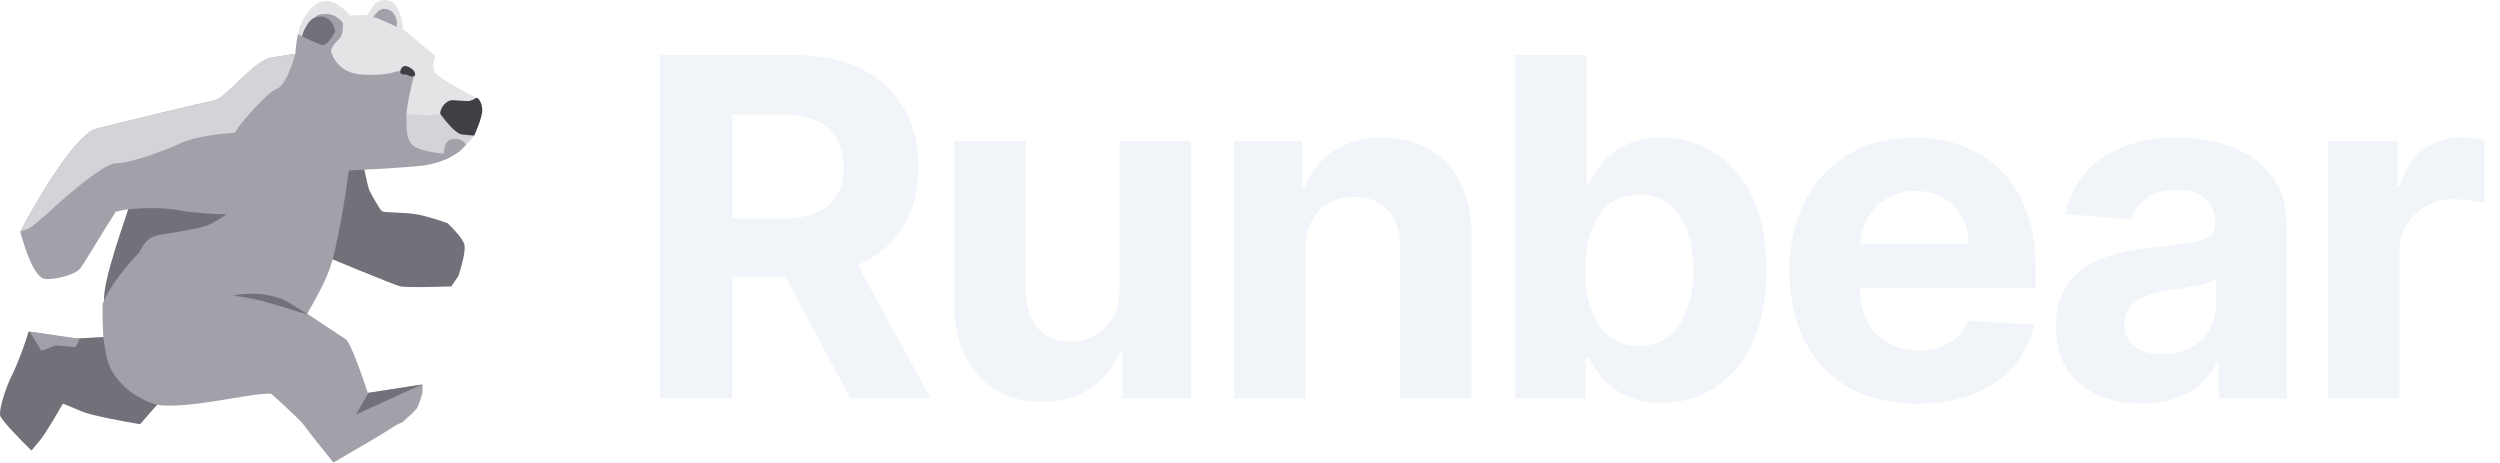
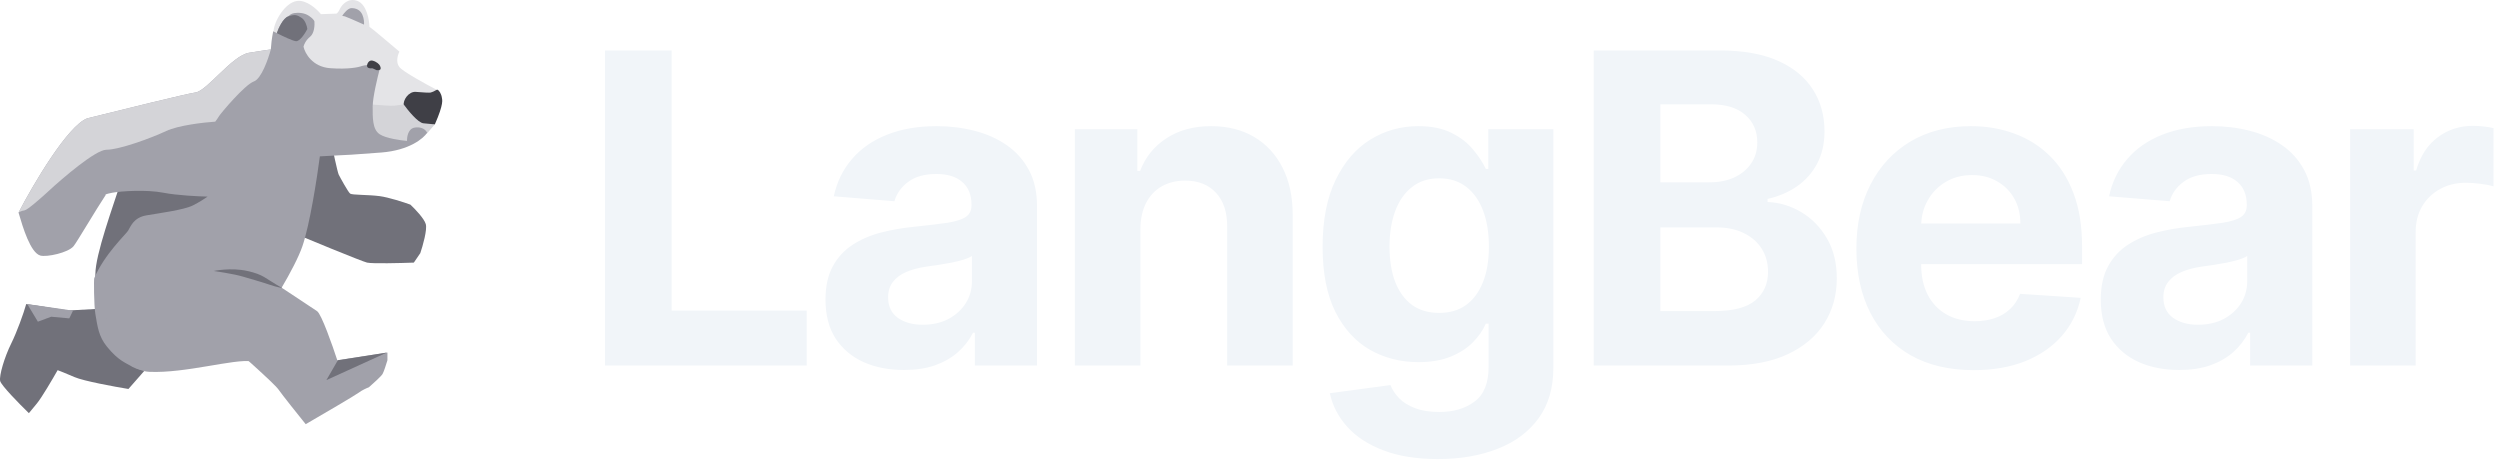
- <svg xmlns="http://www.w3.org/2000/svg" width="254" height="47" viewBox="0 0 254 47" fill="none">
+ <svg xmlns="http://www.w3.org/2000/svg" width="277" height="51" viewBox="0 0 277 51" fill="none">
  <path d="M14.231 43.099L16.06 41.014L13.877 34.046L7.566 34.403L2.905 33.688C2.611 34.741 1.867 36.797 1.254 38.036C0.487 39.585 -0.103 41.61 0.015 42.205C0.109 42.682 2.178 44.786 3.2 45.779C3.279 45.679 3.566 45.326 4.085 44.707C4.604 44.087 5.835 41.987 6.386 41.014C6.602 41.093 7.282 41.36 8.273 41.788C9.264 42.217 12.658 42.841 14.231 43.099Z" fill="#71717A" />
  <path d="M30.852 43.153C30.369 42.469 26.263 38.838 24.271 37.108L28.195 29.903C30.308 31.287 34.656 34.14 35.139 34.482C35.622 34.824 36.829 38.248 37.373 39.917L42.927 39.062V39.917C42.806 40.324 42.529 41.199 42.384 41.443C42.239 41.688 41.317 42.522 40.874 42.909C40.653 42.99 40.114 43.226 39.727 43.52C39.341 43.813 35.662 45.962 33.871 47C33.066 46.003 31.335 43.837 30.852 43.153Z" fill="#A1A1AA" />
  <path d="M36.165 42.115L37.433 39.917L42.867 39.062L36.165 42.115Z" fill="#71717A" />
  <path d="M37.529 19.347C37.396 19.081 36.849 16.503 36.591 15.248L31.905 15.857L30.912 25.164C33.926 26.419 40.098 28.964 40.671 29.097C41.245 29.23 44.365 29.152 45.854 29.097L46.571 28.044C46.846 27.232 47.354 25.452 47.177 24.831C47.001 24.211 45.964 23.132 45.468 22.671C44.751 22.412 43.064 21.862 42.05 21.729C40.782 21.563 39.017 21.618 38.797 21.452C38.576 21.286 37.694 19.68 37.529 19.347Z" fill="#71717A" />
  <path d="M10.566 30.391C10.566 28.193 12.498 22.942 13.524 19.767L26.807 21.171L11.109 34.36C10.968 33.404 10.566 32.589 10.566 30.391Z" fill="#71717A" />
-   <path d="M44.255 7.432C44.69 7.969 47.254 9.366 48.481 9.997C49.979 11.853 43.913 12.928 40.693 13.233L30.912 4.623C30.691 4.603 30.26 4.342 30.308 3.463C30.369 2.364 31.576 0.288 32.905 0.105C33.967 -0.042 35.118 1.021 35.561 1.57C36.064 1.55 37.107 1.509 37.252 1.509C37.397 1.509 37.594 1.143 37.674 0.959C37.896 0.512 38.592 -0.286 39.606 0.105C40.621 0.495 40.914 2.181 40.934 2.974L41.417 3.341C41.611 3.487 43.39 4.99 44.255 5.722C44.074 6.068 43.821 6.895 44.255 7.432Z" fill="#E4E4E7" />
-   <path d="M46.61 13.844C46.948 14.185 47.797 13.925 48.18 13.782C49.206 11.462 48.989 11.035 48.965 10.851C48.901 10.365 48.643 10.017 48.482 9.936C48.441 9.936 48.325 9.96 48.18 10.058C47.999 10.18 47.878 10.18 47.757 10.241C47.636 10.302 46.852 10.241 46.067 10.18L46.067 10.18C45.282 10.119 44.618 11.096 44.738 11.706C44.825 12.142 46.187 13.416 46.61 13.844Z" fill="#3F3F46" />
+   <path d="M44.255 7.432C44.69 7.969 47.254 9.366 48.482 9.997C49.979 11.853 43.913 12.928 40.693 13.233L30.912 4.623C30.691 4.603 30.26 4.342 30.309 3.463C30.369 2.364 31.576 0.288 32.905 0.105C33.967 -0.042 35.118 1.021 35.561 1.57C36.064 1.55 37.107 1.509 37.252 1.509C37.397 1.509 37.594 1.143 37.674 0.959C37.896 0.512 38.592 -0.286 39.606 0.105C40.621 0.495 40.914 2.181 40.935 2.974L41.418 3.341C41.611 3.487 43.39 4.99 44.255 5.722C44.074 6.068 43.821 6.895 44.255 7.432Z" fill="#E4E4E7" />
+   <path d="M46.61 13.844C46.948 14.185 47.797 13.925 48.18 13.782C49.206 11.462 48.989 11.035 48.965 10.851C48.9 10.365 48.642 10.017 48.481 9.936C48.441 9.936 48.325 9.96 48.18 10.058C47.998 10.18 47.878 10.18 47.757 10.241C47.636 10.302 46.851 10.241 46.066 10.18L46.066 10.18C45.282 10.119 44.617 11.096 44.738 11.706C44.825 12.142 46.187 13.416 46.61 13.844Z" fill="#3F3F46" />
  <path d="M43.712 11.706C43.422 11.755 41.981 11.645 41.297 11.584C41.236 12.419 41.2 14.271 41.538 15.004C41.876 15.736 44.054 15.92 45.1 15.92L47.334 14.759L48.18 13.782C47.998 13.762 47.491 13.709 46.912 13.66C46.332 13.611 45.221 12.256 44.738 11.584C44.517 11.605 44.002 11.658 43.712 11.706Z" fill="#D4D4D8" />
  <path d="M9.66 13.112C13.242 12.217 20.66 10.389 21.675 10.242C22.943 10.059 25.72 6.151 27.592 5.846C29.089 5.602 29.826 5.5 30.007 5.48C30.034 4.985 30.115 4.226 30.27 3.465C30.461 2.534 30.762 1.601 31.214 1.144C32.24 0.106 32.18 0.473 33.086 0.412C33.81 0.363 34.917 1.205 35.38 1.633H36.769C37.131 1.104 38.109 0.057 39.123 0.106C40.138 0.155 40.673 1.144 40.814 1.633L41.297 3.159C41.032 3.04 40.691 2.886 40.331 2.725C39.403 2.311 38.357 1.851 38.218 1.816C38.025 1.767 37.936 1.755 37.916 1.755C38.097 1.47 38.556 0.9 38.942 0.9C39.425 0.9 39.908 1.083 40.15 1.633C40.343 2.072 40.351 2.544 40.331 2.725C40.691 2.886 41.032 3.04 41.297 3.159L40.814 1.633C40.673 1.144 40.138 0.155 39.123 0.106C38.109 0.057 37.131 1.104 36.769 1.633H35.38C34.917 1.205 33.81 0.363 33.086 0.412C32.18 0.473 32.24 0.106 31.214 1.144C30.762 1.601 30.461 2.534 30.27 3.465C30.384 3.524 30.52 3.595 30.671 3.671C30.852 3.134 31.359 2.011 31.939 1.816C32.019 1.714 32.265 1.498 32.603 1.45C33.025 1.389 33.69 1.389 34.233 1.755C34.668 2.048 34.816 2.284 34.837 2.366C34.877 2.773 34.837 3.684 34.354 4.075C33.871 4.466 33.669 4.971 33.629 5.174C33.79 5.907 34.607 7.409 36.587 7.556C38.568 7.702 39.747 7.454 40.089 7.312C40.371 7.23 41.043 7.116 41.478 7.312C41.913 7.507 42.062 7.596 42.082 7.617C41.82 8.594 41.297 10.792 41.297 11.769C41.297 12.99 41.236 14.334 42.082 14.883C42.758 15.323 44.376 15.555 45.1 15.616C45.08 15.188 45.209 14.297 45.885 14.15C46.562 14.004 47.012 14.293 47.153 14.456L47.334 14.7C46.932 15.331 45.354 16.654 42.263 16.898C39.172 17.142 37.916 17.203 37.674 17.203L35.44 17.326C35.139 19.646 34.33 24.885 33.508 27.279C32.687 29.672 29.805 34.36 28.316 36.253C27.652 37.291 25.478 39.222 23.305 39.857C20.588 40.651 16.965 40.712 16.483 40.773C16.096 40.822 15.999 41.321 14.671 40.65C14.007 40.222 13.162 40.037 11.834 38.39C10.932 37.273 10.807 36.192 10.566 34.788C10.408 33.872 10.385 30.9 10.445 30.819C11.552 28.193 13.947 25.96 14.188 25.569C14.49 25.081 14.792 24.104 16.241 23.859C17.69 23.615 20.407 23.249 21.373 22.76C22.146 22.369 22.782 21.946 23.003 21.783C21.997 21.763 19.61 21.649 18.113 21.356C16.241 20.989 13.403 21.172 12.437 21.356C11.665 21.502 11.632 21.58 11.713 21.6C10.606 23.269 8.513 26.84 8.151 27.279C7.547 28.01 5.166 28.512 4.468 28.315C3.381 28.008 2.536 25.223 2.053 23.554C3.683 20.419 7.487 13.943 9.66 13.112Z" fill="#A1A1AA" />
-   <path d="M34.052 3.22C33.81 3.689 33.218 4.613 32.784 4.564C32.424 4.523 31.389 4.035 30.671 3.671C30.852 3.134 31.359 2.011 31.939 1.816C32.663 1.572 32.907 1.634 33.448 1.999C33.81 2.243 34.032 2.915 34.052 3.22Z" fill="#71717A" />
+   <path d="M34.052 3.22C33.81 3.689 33.219 4.613 32.784 4.564C32.424 4.523 31.39 4.035 30.671 3.671C30.852 3.134 31.359 2.011 31.939 1.816C32.663 1.572 32.907 1.634 33.448 1.999C33.81 2.243 34.032 2.915 34.052 3.22Z" fill="#71717A" />
  <path d="M21.675 10.242C20.66 10.389 13.242 12.217 9.66 13.112C7.487 13.943 3.683 20.419 2.053 23.554C2.133 23.493 2.379 23.358 2.717 23.31C3.055 23.261 4.589 21.905 5.313 21.234C6.983 19.687 10.614 16.593 11.773 16.593C13.222 16.593 16.724 15.311 18.415 14.517C19.767 13.882 22.601 13.56 23.848 13.479C23.929 13.377 24.126 13.112 24.271 12.868C24.452 12.563 27.109 9.388 28.135 9.021C28.956 8.728 29.725 6.538 30.007 5.48C29.826 5.5 29.089 5.602 27.592 5.846C25.72 6.151 22.943 10.059 21.675 10.242Z" fill="#D4D4D8" />
  <path d="M4.198 35.642L3.019 33.688L8.09 34.421L7.678 35.276L5.673 35.093L4.198 35.642Z" fill="#A1A1AA" />
-   <path d="M42.077 7.244C42.007 7.121 41.752 6.844 41.292 6.72C40.835 6.596 40.635 7.165 40.669 7.33C40.702 7.495 40.816 7.526 40.918 7.553C41.133 7.612 41.152 7.539 41.296 7.578C41.425 7.612 41.612 7.741 41.708 7.767C41.78 7.786 41.96 7.804 42.106 7.719C42.252 7.633 42.148 7.367 42.077 7.244Z" fill="#3F3F46" />
-   <path d="M16.543 41.199C13.355 41.053 11.834 36.131 11.471 33.688L33.992 38.146C32.603 38.879 29.439 40.283 27.894 40.039C25.962 39.734 20.528 41.382 16.543 41.199Z" fill="#A1A1AA" />
+   <path d="M42.077 7.244C42.007 7.121 41.752 6.844 41.292 6.72C40.835 6.596 40.635 7.165 40.669 7.33C40.702 7.495 40.816 7.526 40.918 7.553C41.133 7.612 41.153 7.539 41.296 7.578C41.425 7.612 41.612 7.741 41.708 7.767C41.78 7.786 41.96 7.804 42.106 7.719C42.252 7.633 42.148 7.367 42.077 7.244Z" fill="#3F3F46" />
+   <path d="M16.543 41.199C13.355 41.053 11.834 36.131 11.471 33.688L33.991 38.146C32.603 38.879 29.439 40.283 27.893 40.039C25.961 39.734 20.528 41.382 16.543 41.199Z" fill="#A1A1AA" />
  <path d="M27.41 30.025C25.579 29.615 23.667 30.025 23.667 30.025C23.667 30.025 25.841 30.33 26.867 30.636C27.893 30.941 28.718 31.16 29.886 31.551C30.693 31.822 31.275 31.918 31.275 31.918C29.294 30.797 29.242 30.435 27.41 30.025Z" fill="#71717A" />
-   <path d="M67.034 40.5V5.591H80.807C83.443 5.591 85.693 6.062 87.557 7.006C89.432 7.938 90.858 9.261 91.835 10.977C92.824 12.682 93.318 14.688 93.318 16.994C93.318 19.312 92.818 21.307 91.818 22.977C90.818 24.636 89.369 25.909 87.472 26.796C85.585 27.682 83.301 28.125 80.619 28.125H71.398V22.193H79.426C80.835 22.193 82.006 22 82.938 21.614C83.869 21.227 84.562 20.648 85.017 19.875C85.483 19.102 85.716 18.142 85.716 16.994C85.716 15.835 85.483 14.858 85.017 14.062C84.562 13.267 83.864 12.665 82.921 12.256C81.989 11.835 80.812 11.625 79.392 11.625H74.415V40.5H67.034ZM85.886 24.614L94.562 40.5H86.415L77.926 24.614H85.886ZM113.747 29.352V14.318H121.009V40.5H114.037V35.744H113.765C113.174 37.278 112.191 38.511 110.816 39.443C109.452 40.375 107.787 40.841 105.821 40.841C104.071 40.841 102.532 40.443 101.202 39.648C99.873 38.852 98.833 37.722 98.083 36.256C97.344 34.79 96.969 33.034 96.958 30.989V14.318H104.219V29.693C104.23 31.239 104.645 32.46 105.463 33.358C106.282 34.256 107.378 34.705 108.753 34.705C109.628 34.705 110.446 34.506 111.208 34.108C111.969 33.699 112.583 33.097 113.049 32.301C113.526 31.506 113.759 30.523 113.747 29.352ZM132.638 25.364V40.5H125.377V14.318H132.298V18.938H132.604C133.184 17.415 134.156 16.21 135.519 15.324C136.883 14.426 138.536 13.977 140.479 13.977C142.298 13.977 143.883 14.375 145.235 15.171C146.587 15.966 147.638 17.102 148.388 18.579C149.138 20.046 149.513 21.796 149.513 23.829V40.5H142.252V25.125C142.263 23.523 141.854 22.273 141.025 21.375C140.195 20.466 139.053 20.011 137.599 20.011C136.621 20.011 135.758 20.222 135.008 20.642C134.269 21.062 133.69 21.676 133.269 22.483C132.86 23.278 132.65 24.239 132.638 25.364ZM153.933 40.5V5.591H161.194V18.716H161.416C161.734 18.011 162.194 17.296 162.796 16.568C163.41 15.829 164.206 15.216 165.183 14.727C166.171 14.227 167.399 13.977 168.865 13.977C170.774 13.977 172.535 14.477 174.149 15.477C175.762 16.466 177.052 17.96 178.018 19.96C178.984 21.949 179.467 24.443 179.467 27.443C179.467 30.364 178.995 32.83 178.052 34.841C177.12 36.841 175.848 38.358 174.234 39.392C172.632 40.415 170.836 40.926 168.848 40.926C167.439 40.926 166.24 40.693 165.251 40.227C164.274 39.761 163.473 39.176 162.848 38.472C162.223 37.756 161.745 37.034 161.416 36.307H161.092V40.5H153.933ZM161.041 27.409C161.041 28.966 161.257 30.324 161.689 31.483C162.12 32.642 162.745 33.545 163.564 34.193C164.382 34.83 165.376 35.148 166.546 35.148C167.728 35.148 168.728 34.824 169.546 34.176C170.365 33.517 170.984 32.608 171.404 31.449C171.836 30.278 172.052 28.932 172.052 27.409C172.052 25.898 171.842 24.568 171.421 23.421C171.001 22.273 170.382 21.375 169.564 20.727C168.745 20.079 167.74 19.756 166.546 19.756C165.365 19.756 164.365 20.068 163.546 20.693C162.74 21.318 162.12 22.204 161.689 23.352C161.257 24.5 161.041 25.852 161.041 27.409ZM194.804 41.011C192.111 41.011 189.793 40.466 187.849 39.375C185.918 38.273 184.429 36.716 183.383 34.705C182.338 32.682 181.815 30.29 181.815 27.528C181.815 24.835 182.338 22.472 183.383 20.438C184.429 18.403 185.901 16.818 187.798 15.682C189.707 14.546 191.946 13.977 194.514 13.977C196.241 13.977 197.849 14.256 199.338 14.812C200.838 15.358 202.145 16.182 203.258 17.284C204.383 18.386 205.258 19.773 205.883 21.443C206.508 23.102 206.821 25.046 206.821 27.273V29.267H184.713V24.767H199.986C199.986 23.722 199.758 22.796 199.304 21.989C198.849 21.182 198.219 20.551 197.412 20.097C196.616 19.631 195.69 19.398 194.633 19.398C193.531 19.398 192.554 19.653 191.702 20.165C190.861 20.665 190.202 21.341 189.724 22.193C189.247 23.034 189.003 23.972 188.991 25.006V29.284C188.991 30.579 189.23 31.699 189.707 32.642C190.196 33.585 190.883 34.312 191.77 34.824C192.656 35.335 193.707 35.591 194.923 35.591C195.73 35.591 196.469 35.477 197.139 35.25C197.81 35.023 198.383 34.682 198.861 34.227C199.338 33.773 199.702 33.216 199.952 32.557L206.668 33C206.327 34.614 205.628 36.023 204.571 37.227C203.526 38.42 202.173 39.352 200.514 40.023C198.866 40.682 196.963 41.011 194.804 41.011ZM217.586 40.994C215.915 40.994 214.426 40.705 213.12 40.125C211.813 39.534 210.779 38.665 210.017 37.517C209.267 36.358 208.892 34.915 208.892 33.188C208.892 31.733 209.159 30.511 209.693 29.523C210.228 28.534 210.955 27.739 211.875 27.136C212.796 26.534 213.841 26.079 215.012 25.773C216.193 25.466 217.432 25.25 218.728 25.125C220.25 24.966 221.478 24.818 222.409 24.682C223.341 24.534 224.017 24.318 224.438 24.034C224.858 23.75 225.068 23.329 225.068 22.773V22.671C225.068 21.591 224.728 20.756 224.046 20.165C223.375 19.574 222.421 19.278 221.182 19.278C219.875 19.278 218.836 19.568 218.063 20.148C217.29 20.716 216.779 21.432 216.529 22.296L209.813 21.75C210.154 20.159 210.824 18.784 211.824 17.625C212.824 16.454 214.114 15.557 215.693 14.932C217.284 14.296 219.125 13.977 221.216 13.977C222.671 13.977 224.063 14.148 225.392 14.489C226.733 14.829 227.921 15.358 228.955 16.074C230 16.79 230.824 17.71 231.426 18.835C232.029 19.949 232.33 21.284 232.33 22.841V40.5H225.443V36.869H225.239C224.818 37.688 224.256 38.409 223.551 39.034C222.847 39.648 222 40.131 221.012 40.483C220.023 40.824 218.881 40.994 217.586 40.994ZM219.665 35.983C220.733 35.983 221.676 35.773 222.495 35.352C223.313 34.92 223.955 34.341 224.421 33.614C224.887 32.886 225.12 32.062 225.12 31.142V28.364C224.892 28.511 224.58 28.648 224.182 28.773C223.796 28.886 223.358 28.994 222.87 29.097C222.381 29.188 221.892 29.273 221.404 29.352C220.915 29.421 220.472 29.483 220.074 29.54C219.222 29.665 218.478 29.864 217.841 30.136C217.205 30.409 216.711 30.778 216.358 31.244C216.006 31.699 215.83 32.267 215.83 32.949C215.83 33.938 216.188 34.693 216.904 35.216C217.631 35.727 218.551 35.983 219.665 35.983ZM236.523 40.5V14.318H243.563V18.886H243.836C244.313 17.261 245.114 16.034 246.239 15.204C247.364 14.364 248.66 13.943 250.126 13.943C250.489 13.943 250.881 13.966 251.302 14.011C251.722 14.057 252.092 14.119 252.41 14.199V20.642C252.069 20.54 251.597 20.449 250.995 20.369C250.393 20.29 249.842 20.25 249.342 20.25C248.273 20.25 247.319 20.483 246.478 20.949C245.648 21.403 244.989 22.04 244.501 22.858C244.023 23.676 243.785 24.619 243.785 25.688V40.5H236.523Z" fill="#F1F5F9" />
+   <path d="M67.034 40.5V5.591H74.415V34.415H89.381V40.5H67.034ZM100.158 40.994C98.488 40.994 96.999 40.705 95.692 40.125C94.385 39.534 93.351 38.665 92.59 37.517C91.84 36.358 91.465 34.915 91.465 33.188C91.465 31.733 91.732 30.511 92.266 29.523C92.8 28.534 93.527 27.739 94.448 27.136C95.368 26.534 96.414 26.079 97.584 25.773C98.766 25.466 100.005 25.25 101.3 25.125C102.823 24.966 104.05 24.818 104.982 24.682C105.914 24.534 106.59 24.318 107.01 24.034C107.431 23.75 107.641 23.329 107.641 22.773V22.671C107.641 21.591 107.3 20.756 106.618 20.165C105.948 19.574 104.993 19.278 103.755 19.278C102.448 19.278 101.408 19.568 100.635 20.148C99.863 20.716 99.351 21.432 99.101 22.296L92.385 21.75C92.726 20.159 93.397 18.784 94.397 17.625C95.397 16.454 96.686 15.557 98.266 14.932C99.857 14.296 101.698 13.977 103.789 13.977C105.243 13.977 106.635 14.148 107.965 14.489C109.306 14.829 110.493 15.358 111.527 16.074C112.573 16.79 113.397 17.71 113.999 18.835C114.601 19.949 114.902 21.284 114.902 22.841V40.5H108.016V36.869H107.811C107.391 37.688 106.828 38.409 106.124 39.034C105.419 39.648 104.573 40.131 103.584 40.483C102.596 40.824 101.453 40.994 100.158 40.994ZM102.238 35.983C103.306 35.983 104.249 35.773 105.067 35.352C105.885 34.92 106.527 34.341 106.993 33.614C107.459 32.886 107.692 32.062 107.692 31.142V28.364C107.465 28.511 107.152 28.648 106.755 28.773C106.368 28.886 105.931 28.994 105.442 29.097C104.953 29.188 104.465 29.273 103.976 29.352C103.488 29.421 103.044 29.483 102.647 29.54C101.794 29.665 101.05 29.864 100.414 30.136C99.777 30.409 99.283 30.778 98.931 31.244C98.579 31.699 98.402 32.267 98.402 32.949C98.402 33.938 98.76 34.693 99.476 35.216C100.203 35.727 101.124 35.983 102.238 35.983ZM126.357 25.364V40.5H119.096V14.318H126.016V18.938H126.323C126.903 17.415 127.874 16.21 129.238 15.324C130.602 14.426 132.255 13.977 134.198 13.977C136.016 13.977 137.602 14.375 138.954 15.171C140.306 15.966 141.357 17.102 142.107 18.579C142.857 20.046 143.232 21.796 143.232 23.829V40.5H135.971V25.125C135.982 23.523 135.573 22.273 134.744 21.375C133.914 20.466 132.772 20.011 131.317 20.011C130.34 20.011 129.477 20.222 128.727 20.642C127.988 21.062 127.408 21.676 126.988 22.483C126.579 23.278 126.369 24.239 126.357 25.364ZM159.311 50.864C156.958 50.864 154.941 50.54 153.26 49.892C151.589 49.256 150.26 48.386 149.271 47.284C148.282 46.182 147.64 44.943 147.345 43.568L154.061 42.665C154.265 43.188 154.589 43.676 155.032 44.131C155.475 44.585 156.061 44.949 156.788 45.222C157.527 45.506 158.424 45.648 159.481 45.648C161.061 45.648 162.362 45.261 163.385 44.489C164.419 43.727 164.936 42.449 164.936 40.653V35.864H164.629C164.311 36.591 163.833 37.278 163.197 37.926C162.561 38.574 161.743 39.102 160.743 39.511C159.743 39.92 158.549 40.125 157.163 40.125C155.197 40.125 153.407 39.67 151.794 38.761C150.191 37.841 148.913 36.438 147.958 34.551C147.015 32.653 146.544 30.256 146.544 27.358C146.544 24.392 147.027 21.915 147.993 19.926C148.958 17.938 150.243 16.449 151.845 15.46C153.458 14.472 155.225 13.977 157.146 13.977C158.612 13.977 159.839 14.227 160.828 14.727C161.816 15.216 162.612 15.829 163.214 16.568C163.828 17.296 164.299 18.011 164.629 18.716H164.902V14.318H172.112V40.756C172.112 42.983 171.566 44.847 170.475 46.347C169.385 47.847 167.873 48.972 165.941 49.722C164.021 50.483 161.811 50.864 159.311 50.864ZM159.464 34.67C160.635 34.67 161.623 34.381 162.43 33.801C163.248 33.21 163.873 32.369 164.305 31.278C164.748 30.176 164.97 28.858 164.97 27.324C164.97 25.79 164.754 24.46 164.322 23.335C163.89 22.199 163.265 21.318 162.447 20.693C161.629 20.068 160.635 19.756 159.464 19.756C158.271 19.756 157.265 20.079 156.447 20.727C155.629 21.364 155.01 22.25 154.589 23.386C154.169 24.523 153.958 25.835 153.958 27.324C153.958 28.835 154.169 30.142 154.589 31.244C155.021 32.335 155.64 33.182 156.447 33.784C157.265 34.375 158.271 34.67 159.464 34.67ZM176.587 40.5V5.591H190.564C193.132 5.591 195.274 5.972 196.99 6.733C198.706 7.494 199.996 8.551 200.859 9.903C201.723 11.244 202.155 12.79 202.155 14.54C202.155 15.903 201.882 17.102 201.337 18.136C200.791 19.159 200.041 20 199.087 20.659C198.143 21.307 197.064 21.767 195.848 22.04V22.381C197.177 22.438 198.422 22.812 199.581 23.506C200.751 24.199 201.7 25.171 202.427 26.421C203.155 27.659 203.518 29.136 203.518 30.852C203.518 32.705 203.058 34.358 202.138 35.812C201.229 37.256 199.882 38.398 198.098 39.239C196.314 40.08 194.115 40.5 191.501 40.5H176.587ZM183.967 34.466H189.984C192.041 34.466 193.541 34.074 194.484 33.29C195.427 32.494 195.899 31.438 195.899 30.119C195.899 29.153 195.666 28.301 195.2 27.562C194.734 26.824 194.07 26.244 193.206 25.824C192.354 25.403 191.337 25.193 190.155 25.193H183.967V34.466ZM183.967 20.199H189.439C190.45 20.199 191.348 20.023 192.132 19.671C192.927 19.307 193.552 18.796 194.007 18.136C194.473 17.477 194.706 16.688 194.706 15.767C194.706 14.506 194.257 13.489 193.359 12.716C192.473 11.943 191.212 11.557 189.575 11.557H183.967V20.199ZM218.676 41.011C215.983 41.011 213.665 40.466 211.722 39.375C209.79 38.273 208.301 36.716 207.256 34.705C206.211 32.682 205.688 30.29 205.688 27.528C205.688 24.835 206.211 22.472 207.256 20.438C208.301 18.403 209.773 16.818 211.671 15.682C213.58 14.546 215.818 13.977 218.387 13.977C220.114 13.977 221.722 14.256 223.211 14.812C224.711 15.358 226.017 16.182 227.131 17.284C228.256 18.386 229.131 19.773 229.756 21.443C230.381 23.102 230.693 25.046 230.693 27.273V29.267H208.586V24.767H223.858C223.858 23.722 223.631 22.796 223.176 21.989C222.722 21.182 222.091 20.551 221.284 20.097C220.489 19.631 219.563 19.398 218.506 19.398C217.404 19.398 216.426 19.653 215.574 20.165C214.733 20.665 214.074 21.341 213.597 22.193C213.12 23.034 212.875 23.972 212.864 25.006V29.284C212.864 30.579 213.103 31.699 213.58 32.642C214.068 33.585 214.756 34.312 215.642 34.824C216.529 35.335 217.58 35.591 218.796 35.591C219.603 35.591 220.341 35.477 221.012 35.25C221.682 35.023 222.256 34.682 222.733 34.227C223.211 33.773 223.574 33.216 223.824 32.557L230.54 33C230.199 34.614 229.5 36.023 228.443 37.227C227.398 38.42 226.046 39.352 224.387 40.023C222.739 40.682 220.836 41.011 218.676 41.011ZM241.458 40.994C239.788 40.994 238.299 40.705 236.992 40.125C235.685 39.534 234.651 38.665 233.89 37.517C233.14 36.358 232.765 34.915 232.765 33.188C232.765 31.733 233.032 30.511 233.566 29.523C234.1 28.534 234.827 27.739 235.748 27.136C236.668 26.534 237.714 26.079 238.884 25.773C240.066 25.466 241.305 25.25 242.6 25.125C244.123 24.966 245.35 24.818 246.282 24.682C247.214 24.534 247.89 24.318 248.31 24.034C248.731 23.75 248.941 23.329 248.941 22.773V22.671C248.941 21.591 248.6 20.756 247.918 20.165C247.248 19.574 246.293 19.278 245.055 19.278C243.748 19.278 242.708 19.568 241.935 20.148C241.163 20.716 240.651 21.432 240.401 22.296L233.685 21.75C234.026 20.159 234.697 18.784 235.697 17.625C236.697 16.454 237.986 15.557 239.566 14.932C241.157 14.296 242.998 13.977 245.089 13.977C246.543 13.977 247.935 14.148 249.265 14.489C250.606 14.829 251.793 15.358 252.827 16.074C253.873 16.79 254.697 17.71 255.299 18.835C255.901 19.949 256.202 21.284 256.202 22.841V40.5H249.316V36.869H249.111C248.691 37.688 248.128 38.409 247.424 39.034C246.719 39.648 245.873 40.131 244.884 40.483C243.896 40.824 242.753 40.994 241.458 40.994ZM243.538 35.983C244.606 35.983 245.549 35.773 246.367 35.352C247.185 34.92 247.827 34.341 248.293 33.614C248.759 32.886 248.992 32.062 248.992 31.142V28.364C248.765 28.511 248.452 28.648 248.055 28.773C247.668 28.886 247.231 28.994 246.742 29.097C246.253 29.188 245.765 29.273 245.276 29.352C244.788 29.421 244.344 29.483 243.947 29.54C243.094 29.665 242.35 29.864 241.714 30.136C241.077 30.409 240.583 30.778 240.231 31.244C239.878 31.699 239.702 32.267 239.702 32.949C239.702 33.938 240.06 34.693 240.776 35.216C241.503 35.727 242.424 35.983 243.538 35.983ZM260.396 40.5V14.318H267.436V18.886H267.708C268.186 17.261 268.987 16.034 270.112 15.204C271.237 14.364 272.532 13.943 273.998 13.943C274.362 13.943 274.754 13.966 275.174 14.011C275.595 14.057 275.964 14.119 276.282 14.199V20.642C275.941 20.54 275.47 20.449 274.867 20.369C274.265 20.29 273.714 20.25 273.214 20.25C272.146 20.25 271.191 20.483 270.35 20.949C269.521 21.403 268.862 22.04 268.373 22.858C267.896 23.676 267.657 24.619 267.657 25.688V40.5H260.396Z" fill="#F1F5F9" />
</svg>
